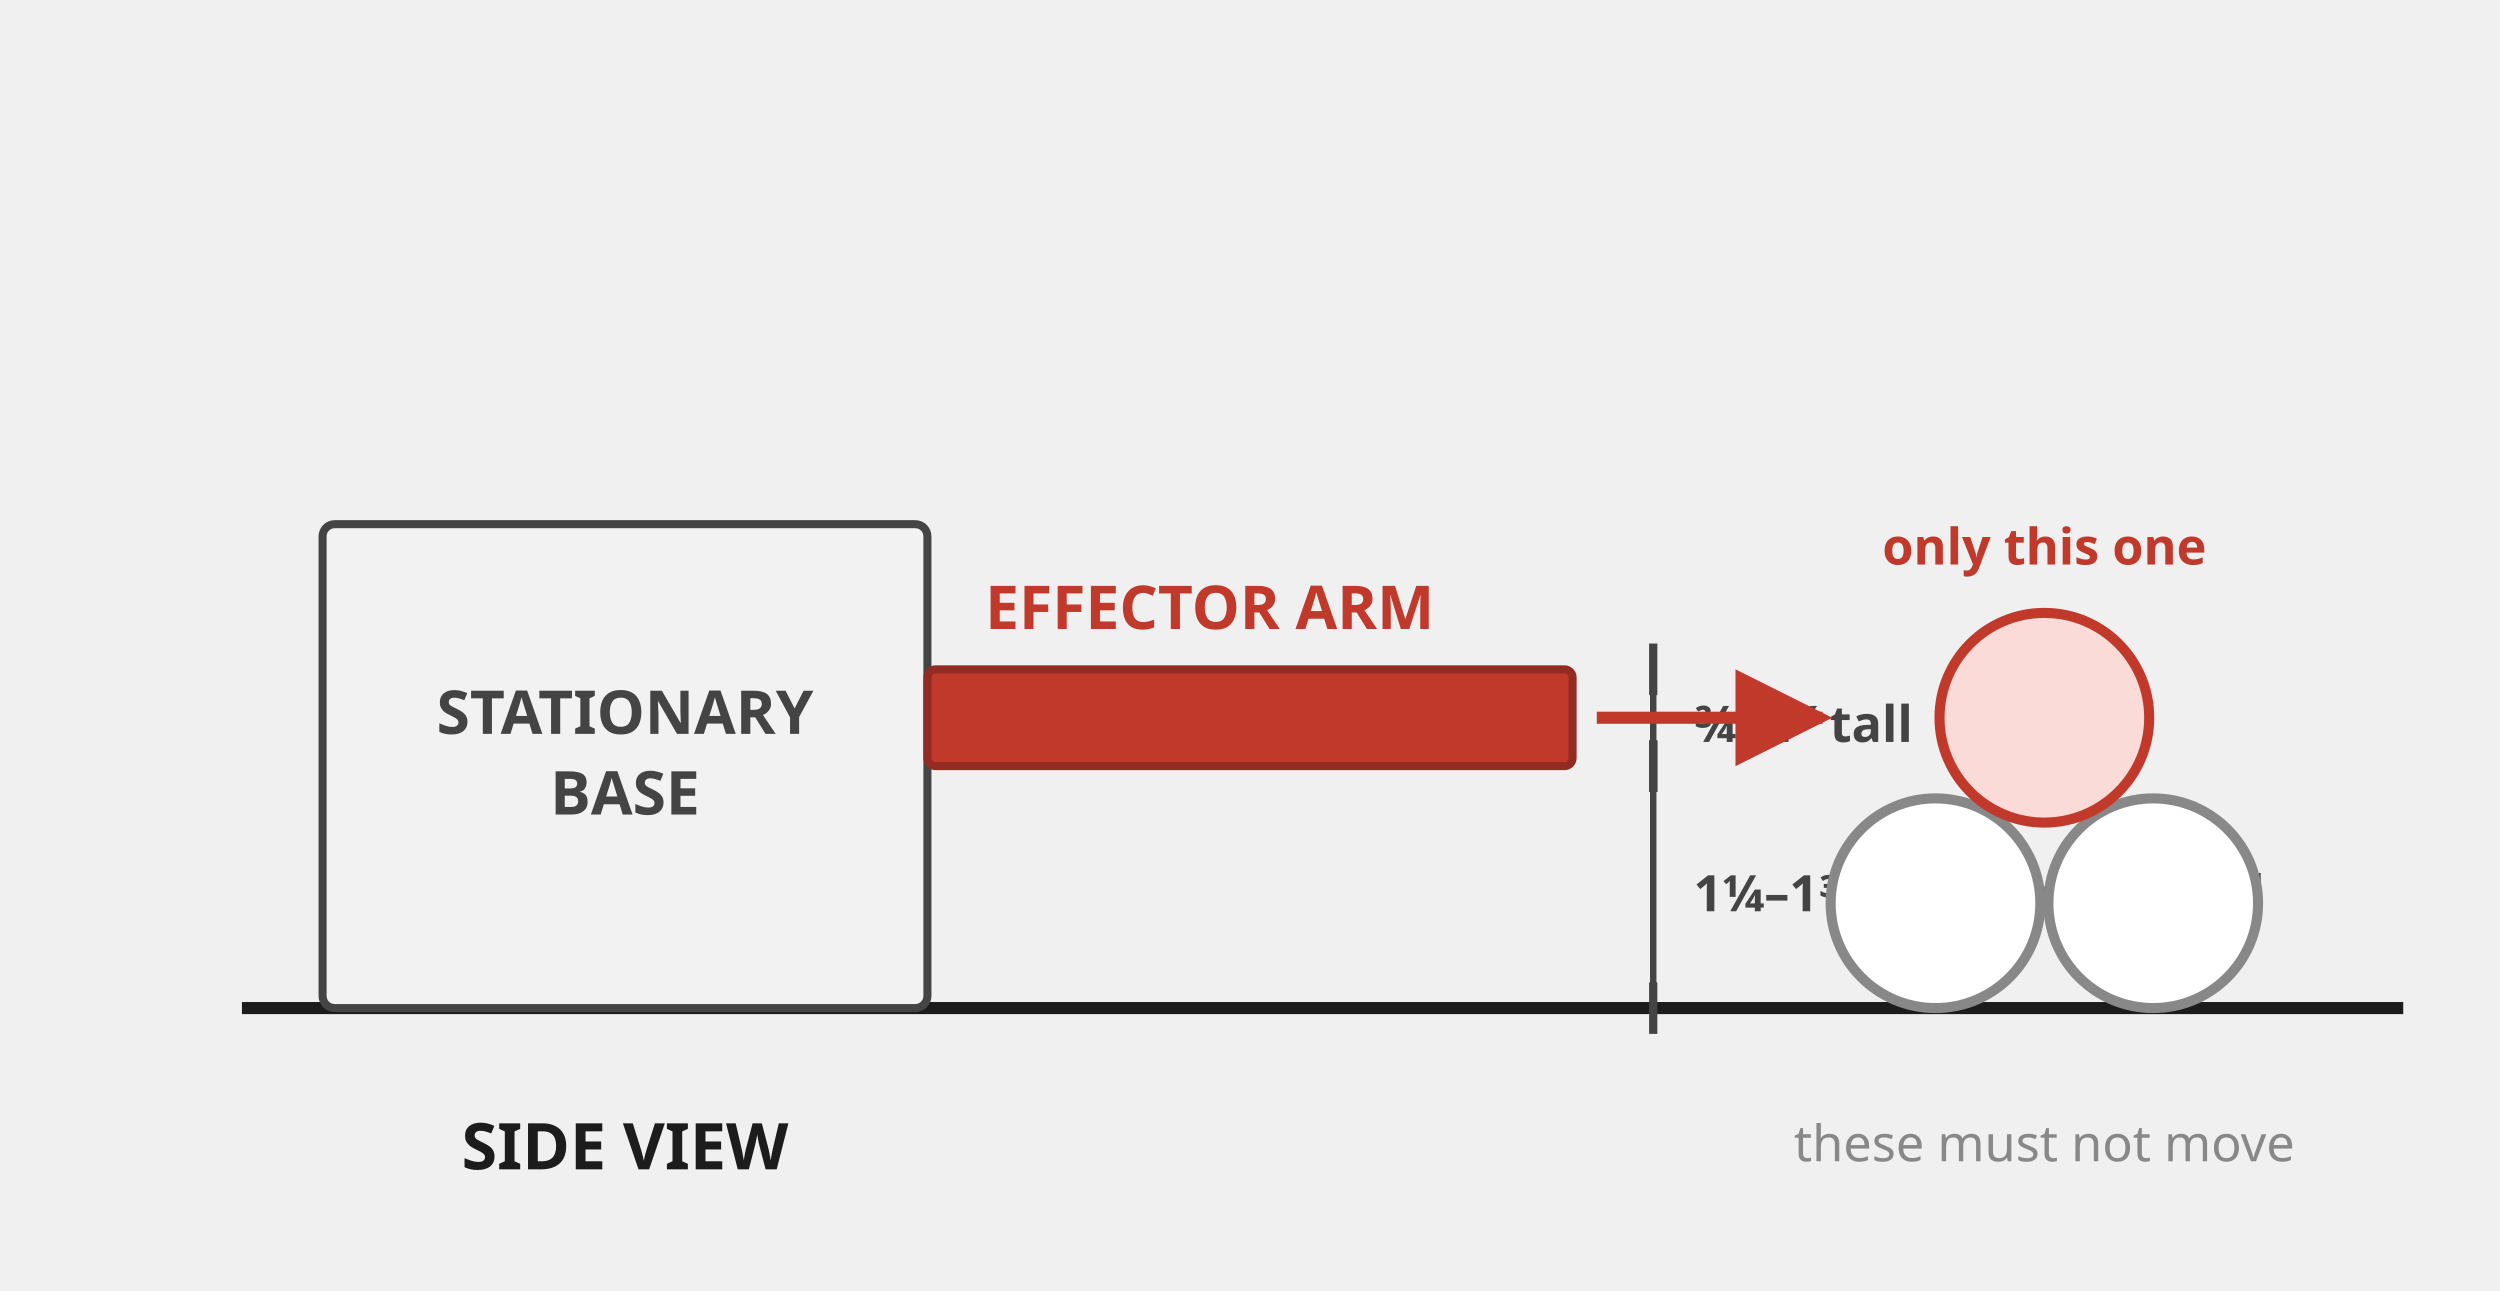
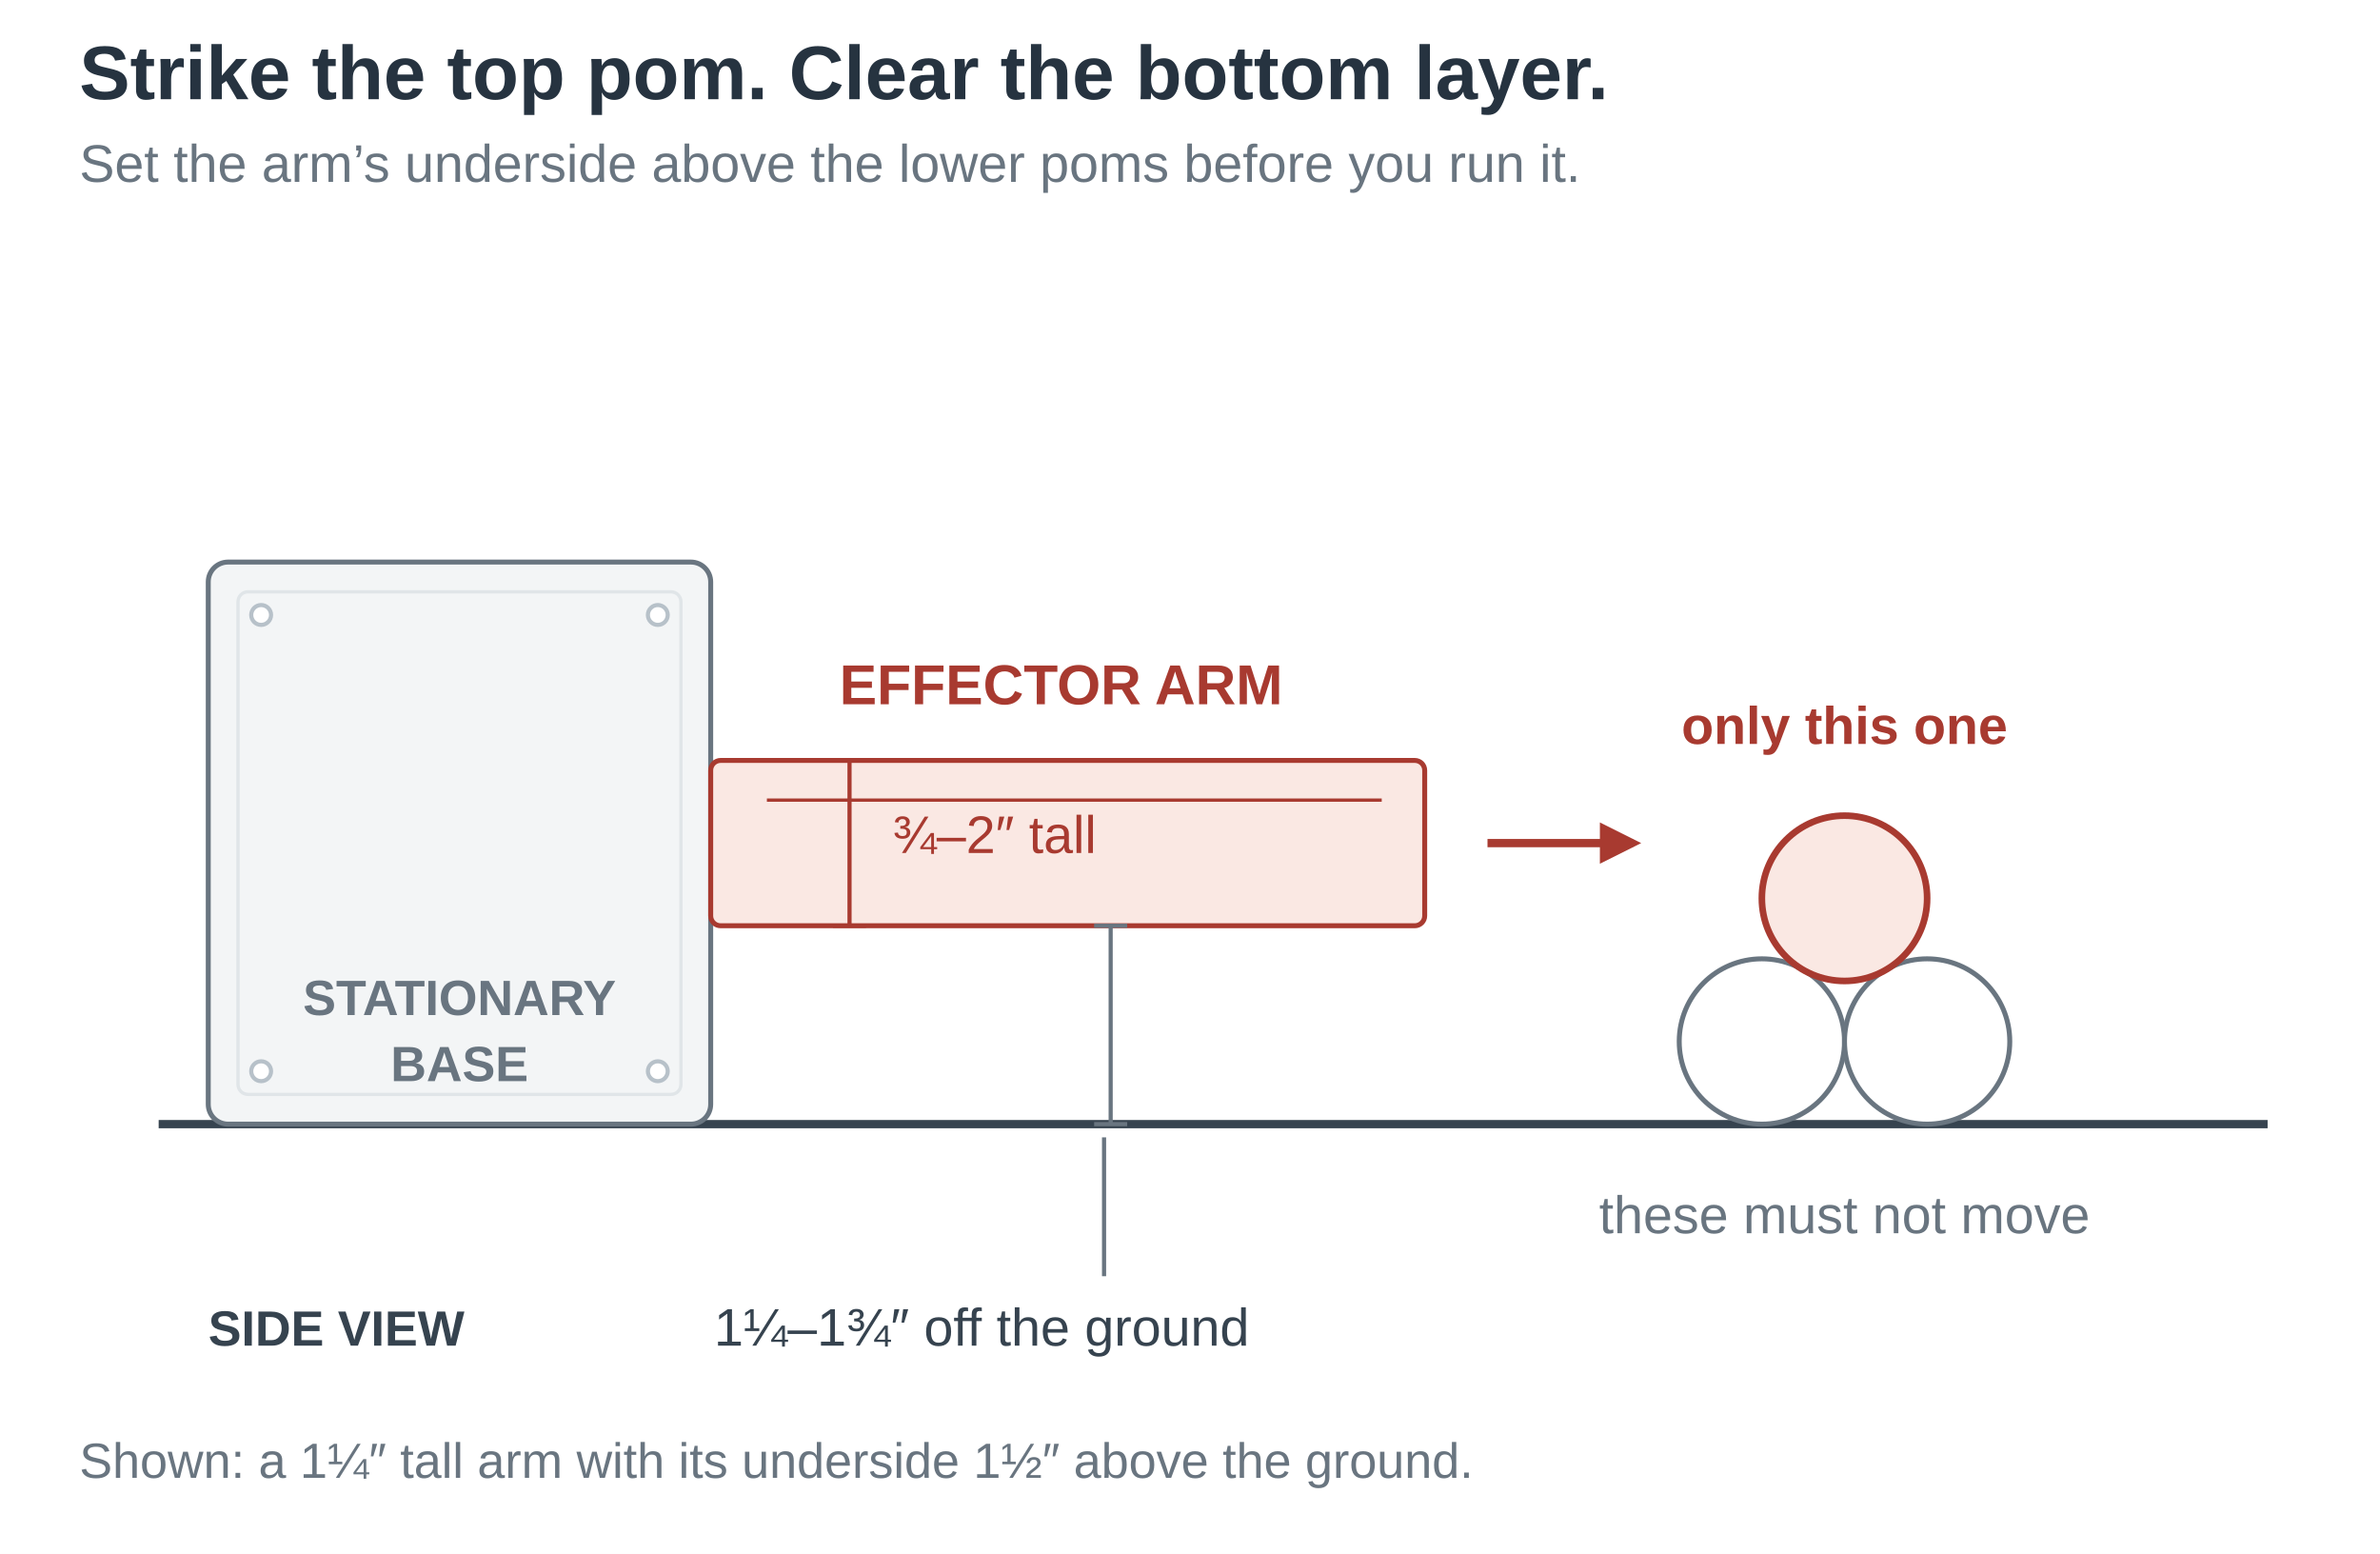
- <svg xmlns="http://www.w3.org/2000/svg" viewBox="0 0 620 320" role="img" aria-label="Side view. A stationary base at the left carries an effector arm that extends to the right at a set height. Two poms rest on the ground with a third balanced on top of them. The arm passes above the bottom two poms and strikes only the top one, knocking it clear.">
+ <svg xmlns="http://www.w3.org/2000/svg" viewBox="0 0 720 470" role="img" aria-labelledby="coulisse-poms-title coulisse-poms-description">
  <defs>
-     <marker id="hitA" viewBox="0 0 10 10" refX="9" refY="5" markerWidth="8" markerHeight="8" orient="auto-start-reverse">
-       <path d="M0,0 L10,5 L0,10 z" fill="#C0392B" />
-     </marker>
-     <marker id="tk3" viewBox="0 0 10 10" refX="5" refY="1" markerWidth="8" markerHeight="8" orient="auto">
-       <path d="M0,1 L10,1" stroke="#444" stroke-width="1.6" />
+     <marker id="pom-hit" viewBox="0 0 10 10" refX="8" refY="5" markerWidth="5" markerHeight="5" orient="auto">
+       <path d="M0 0 10 5 0 10Z" fill="#a83a30" />
    </marker>
  </defs>
-   <line x1="60" y1="250" x2="596" y2="250" stroke="#1C1C1C" stroke-width="3" />
-   <rect x="80" y="130" width="150" height="120" rx="3" fill="#F2F2F2" stroke="#444" stroke-width="2" />
-   <text x="155" y="182" text-anchor="middle" font-family="'Barlow Condensed',sans-serif" font-size="15" font-weight="700" fill="#444">STATIONARY</text>
-   <text x="155" y="202" text-anchor="middle" font-family="'Barlow Condensed',sans-serif" font-size="15" font-weight="700" fill="#444">BASE</text>
-   <rect x="230" y="166" width="160" height="24" rx="2" fill="#C0392B" stroke="#922B21" stroke-width="2" />
-   <text x="300" y="156" text-anchor="middle" font-family="'Barlow Condensed',sans-serif" font-size="15" font-weight="700" fill="#C0392B">EFFECTOR ARM</text>
-   <line x1="410" y1="166" x2="410" y2="190" stroke="#444" stroke-width="1.6" marker-start="url(#tk3)" marker-end="url(#tk3)" />
-   <text x="420" y="184" font-family="'Barlow',sans-serif" font-size="12.5" font-weight="600" fill="#444">¾–2″ tall</text>
-   <line x1="410" y1="190" x2="410" y2="250" stroke="#444" stroke-width="1.6" marker-start="url(#tk3)" marker-end="url(#tk3)" />
-   <text x="420" y="226" font-family="'Barlow',sans-serif" font-size="12.5" font-weight="600" fill="#444">1¼–1¾″ off the ground</text>
-   <circle cx="480" cy="224" r="26" fill="#fff" stroke="#888" stroke-width="2.5" />
-   <circle cx="534" cy="224" r="26" fill="#fff" stroke="#888" stroke-width="2.5" />
-   <text x="507" y="288" text-anchor="middle" font-family="'Barlow',sans-serif" font-size="12.5" fill="#888">these must not move</text>
-   <circle cx="507" cy="178" r="26" fill="#FADBD8" stroke="#C0392B" stroke-width="2.5" />
-   <text x="507" y="140" text-anchor="middle" font-family="'Barlow',sans-serif" font-size="12.5" font-weight="600" fill="#C0392B">only this one</text>
-   <line x1="396" y1="178" x2="452" y2="178" stroke="#C0392B" stroke-width="3" marker-end="url(#hitA)" />
-   <text x="155" y="290" text-anchor="middle" font-family="'Barlow Condensed',sans-serif" font-size="16" font-weight="700" fill="#1C1C1C">SIDE VIEW</text>
+   <rect width="720" height="470" fill="#fff" />
+   <g font-family="Barlow, Arial, sans-serif" fill="#263340" font-size="16">
+     <text x="24" y="30" font-size="23" fill="#263340" font-weight="600">Strike the top pom. Clear the bottom layer.</text>
+     <text x="24" y="55" font-size="16" fill="#697580">Set the arm’s underside above the lower poms before you run it.</text>
+     <path d="M48 340H686" fill="none" stroke="#36434f" stroke-width="2.5" />
+     <rect x="63" y="170" width="152" height="170" rx="6" fill="#f3f5f6" stroke="#697580" stroke-width="1.5" />
+     <rect x="72" y="179" width="134" height="152" rx="3" fill="none" stroke="#e0e5e8" />
+     <circle cx="79" cy="186" r="3" fill="#fff" stroke="#b7c1c9" stroke-width="1.25" />
+     <circle cx="199" cy="186" r="3" fill="#fff" stroke="#b7c1c9" stroke-width="1.25" />
+     <circle cx="79" cy="324" r="3" fill="#fff" stroke="#b7c1c9" stroke-width="1.25" />
+     <circle cx="199" cy="324" r="3" fill="#fff" stroke="#b7c1c9" stroke-width="1.25" />
+     <text x="139" y="307" font-size="15" fill="#697580" text-anchor="middle" font-weight="600">STATIONARY</text>
+     <text x="139" y="327" font-size="15" fill="#697580" text-anchor="middle" font-weight="600">BASE</text>
+     <rect x="215" y="230" width="216" height="50" rx="3" fill="#fae8e3" stroke="#a83a30" stroke-width="1.5" />
+     <text x="321" y="213" font-size="17" fill="#a83a30" text-anchor="middle" font-weight="600">EFFECTOR ARM</text>
+     <path d="M232 242H418" fill="none" stroke="#a83a30" stroke-width="1" />
+     <path d="M450 255H494" fill="none" stroke="#a83a30" stroke-width="2.5" marker-end="url(#pom-hit)" />
+     <circle cx="533" cy="315" r="25" fill="#fff" stroke="#697580" stroke-width="1.5" />
+     <circle cx="583" cy="315" r="25" fill="#fff" stroke="#697580" stroke-width="1.5" />
+     <circle cx="558" cy="271.699" r="25" fill="#fae8e3" stroke="#a83a30" stroke-width="2" />
+     <text x="558" y="225" font-size="16" fill="#a83a30" text-anchor="middle" font-weight="600">only this one</text>
+     <text x="558" y="373" font-size="16" fill="#697580" text-anchor="middle">these must not move</text>
+     <path d="M257 230L257 280M262 230L252 230M262 280L252 280" fill="none" stroke="#a83a30" stroke-width="1.25" />
+     <text x="270" y="258" font-size="16" fill="#a83a30">¾–2″ tall</text>
+     <path d="M336 280L336 340M341 280L331 280M341 340L331 340" fill="none" stroke="#697580" stroke-width="1.25" />
+     <text x="216" y="407" font-size="16" fill="#36434f">1¼–1¾″ off the ground</text>
+     <path d="M334 386V344" fill="none" stroke="#697580" stroke-width="1.25" />
+     <text x="63" y="407" font-size="15" fill="#36434f" font-weight="600">SIDE VIEW</text>
+     <text x="24" y="447" font-size="15" fill="#697580">Shown: a 1¼″ tall arm with its underside 1½″ above the ground.</text>
+   </g>
</svg>
